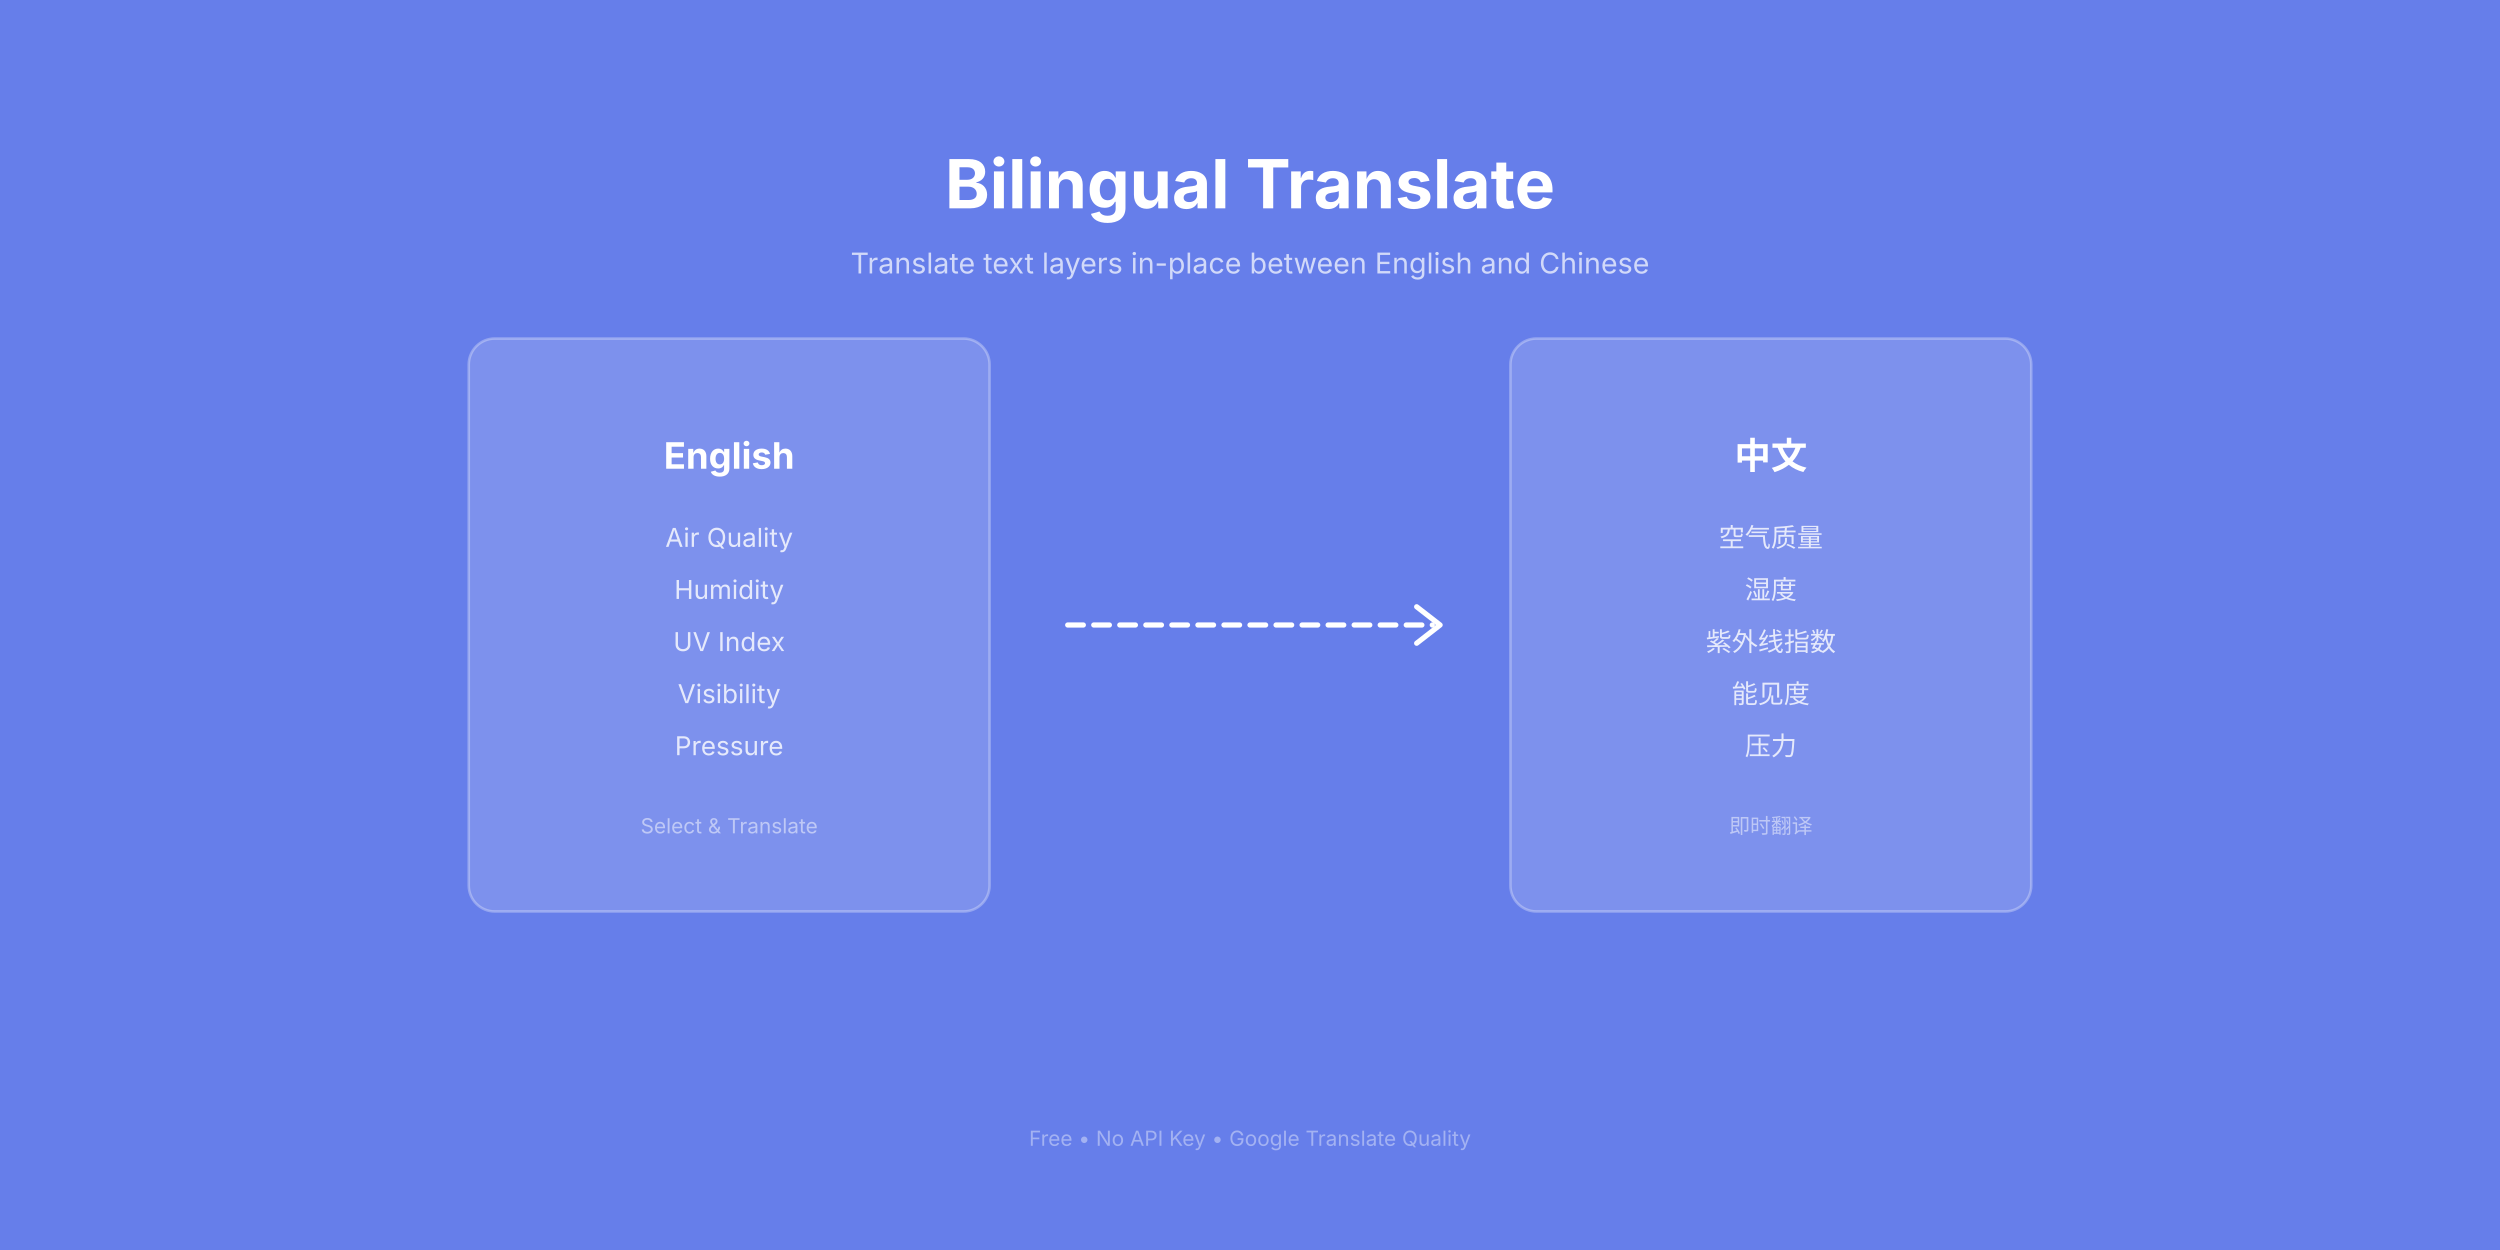
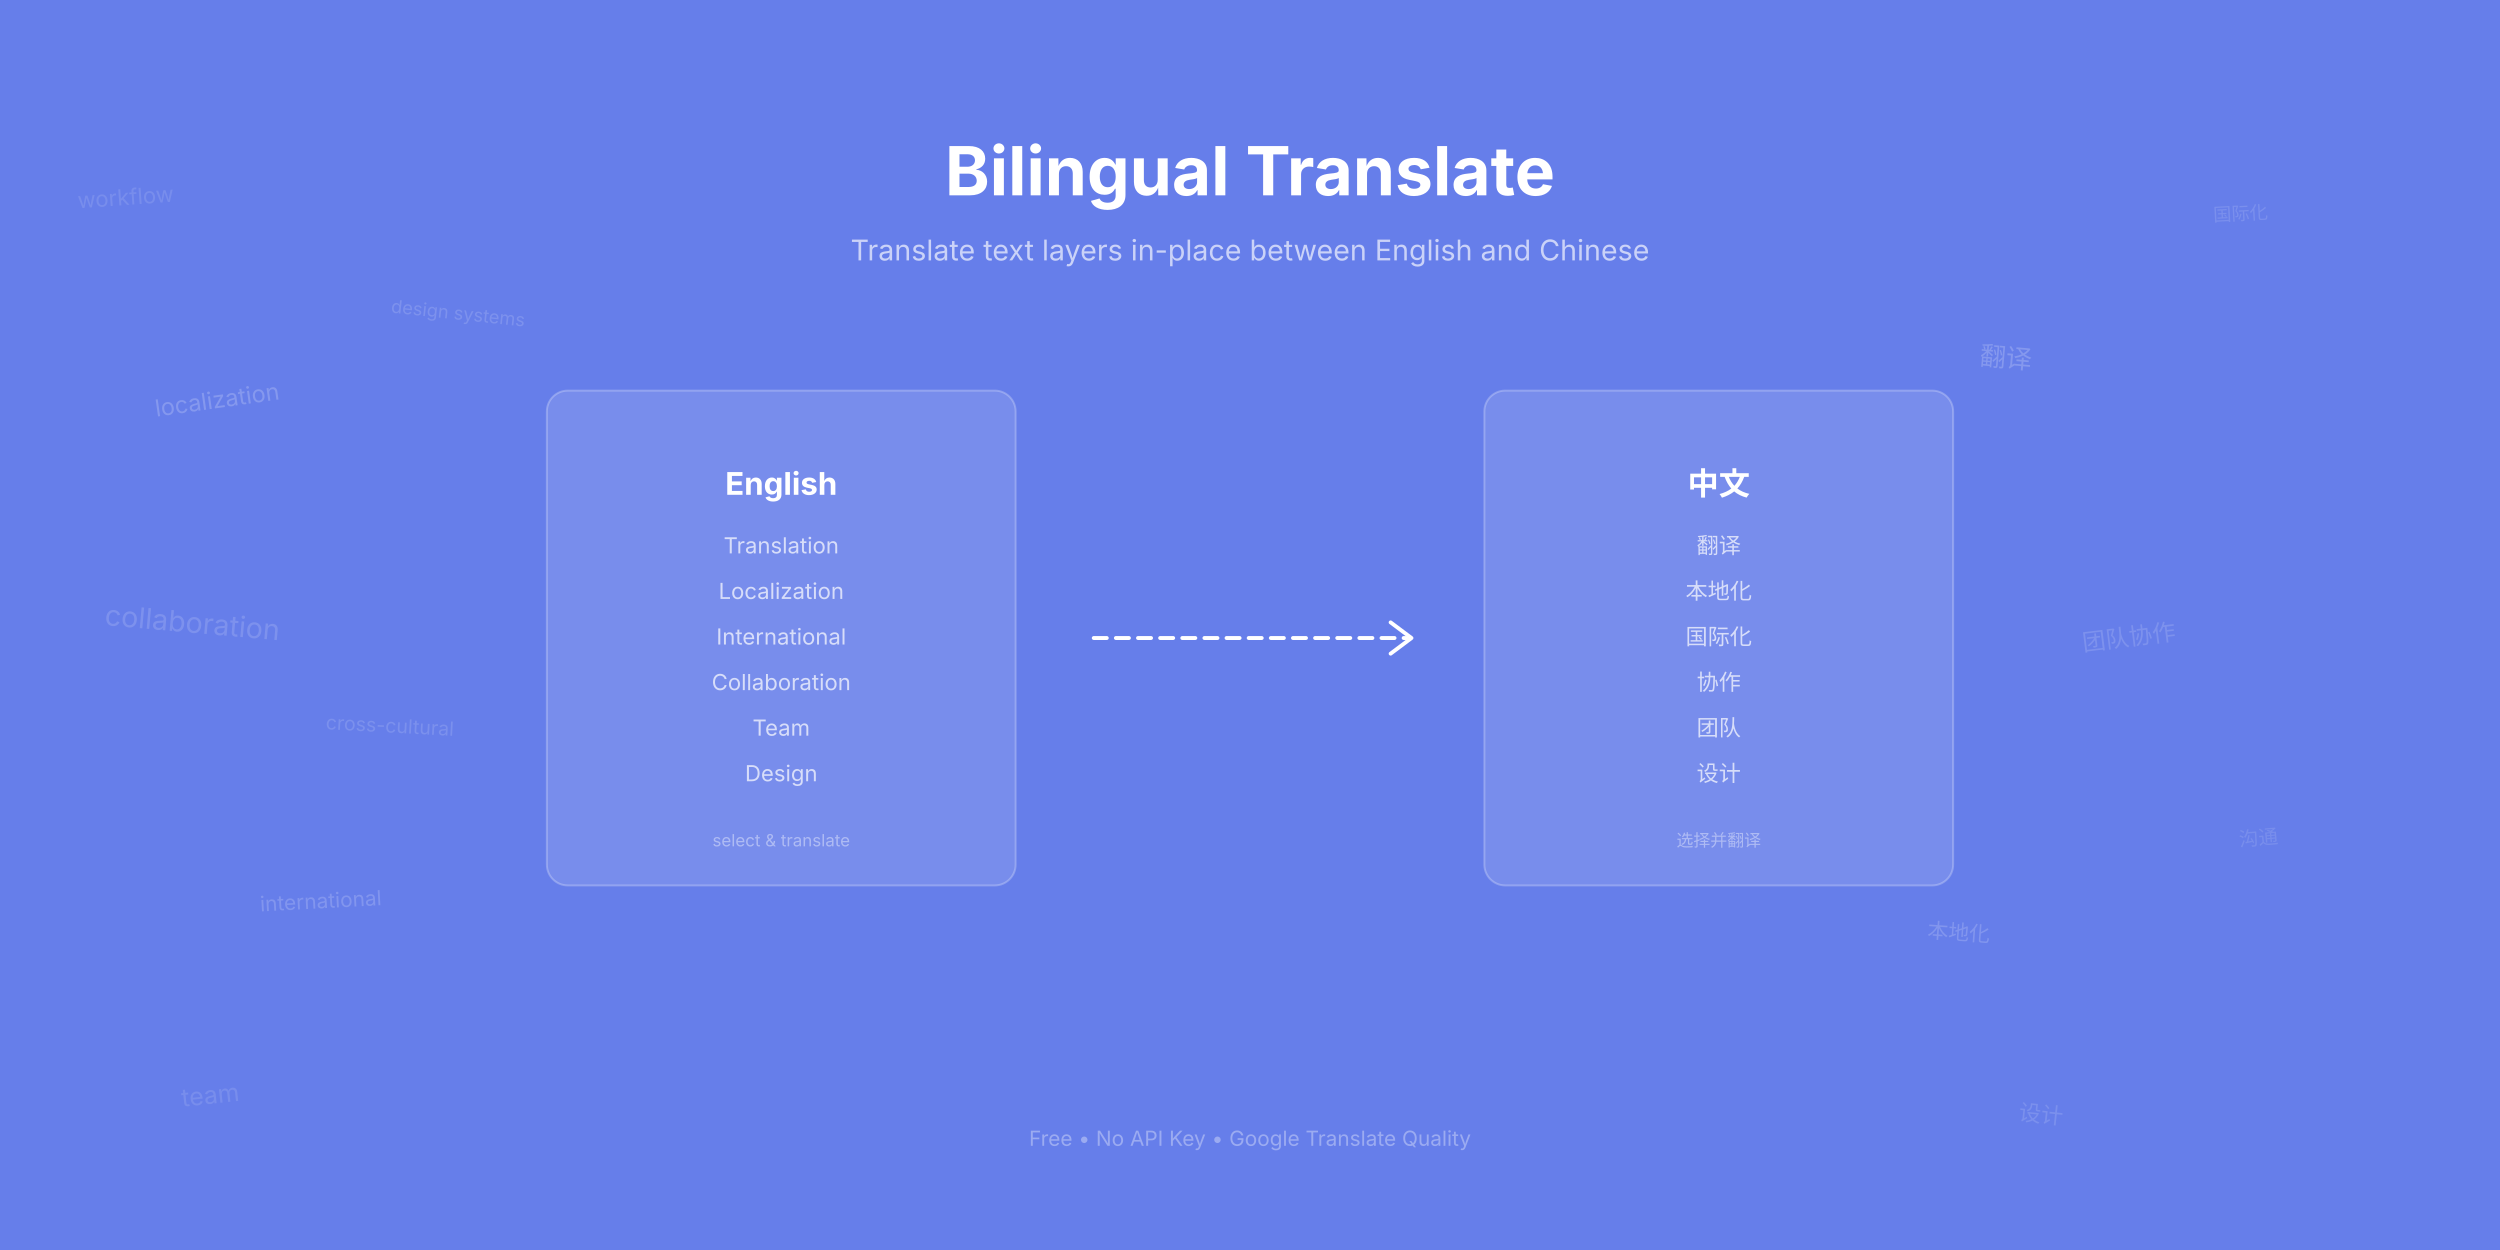
<svg xmlns="http://www.w3.org/2000/svg" width="1920" height="960" viewBox="0 0 1920 960" fill="none">
  <rect width="1920" height="960" fill="url(#bg)" />
  <defs>
    <linearGradient id="bg" x1="0" y1="0" x2="1920" y2="960">
      <stop offset="0%" stop-color="#667eea" />
      <stop offset="100%" stop-color="#764ba2" />
    </linearGradient>
  </defs>
-   <rect x="360" y="260" width="400" height="440" rx="20" fill="white" opacity="0.15" />
-   <rect x="360" y="260" width="400" height="440" rx="20" stroke="white" stroke-opacity="0.3" stroke-width="2" fill="none" />
-   <text x="560" y="360" font-family="Inter, Helvetica, Arial, sans-serif" font-size="28" font-weight="700" fill="white" text-anchor="middle">English</text>
-   <text x="560" y="420" font-family="Inter, Helvetica, Arial, sans-serif" font-size="20" fill="white" opacity="0.8" text-anchor="middle">Air Quality</text>
-   <text x="560" y="460" font-family="Inter, Helvetica, Arial, sans-serif" font-size="20" fill="white" opacity="0.8" text-anchor="middle">Humidity</text>
-   <text x="560" y="500" font-family="Inter, Helvetica, Arial, sans-serif" font-size="20" fill="white" opacity="0.8" text-anchor="middle">UV Index</text>
-   <text x="560" y="540" font-family="Inter, Helvetica, Arial, sans-serif" font-size="20" fill="white" opacity="0.8" text-anchor="middle">Visibility</text>
-   <text x="560" y="580" font-family="Inter, Helvetica, Arial, sans-serif" font-size="20" fill="white" opacity="0.8" text-anchor="middle">Pressure</text>
-   <text x="560" y="640" font-family="Inter, Helvetica, Arial, sans-serif" font-size="16" fill="white" opacity="0.5" text-anchor="middle">Select &amp; Translate</text>
-   <path d="M820 480 L1100 480" stroke="white" stroke-width="4" stroke-linecap="round" stroke-dasharray="12 8" />
-   <path d="M1088 466 L1106 480 L1088 494" stroke="white" stroke-width="4" stroke-linecap="round" stroke-linejoin="round" fill="none" />
-   <rect x="1160" y="260" width="400" height="440" rx="20" fill="white" opacity="0.15" />
-   <rect x="1160" y="260" width="400" height="440" rx="20" stroke="white" stroke-opacity="0.3" stroke-width="2" fill="none" />
-   <text x="1360" y="360" font-family="Inter, Helvetica, Arial, sans-serif" font-size="28" font-weight="700" fill="white" text-anchor="middle">中文</text>
-   <text x="1360" y="420" font-family="Inter, Helvetica, Arial, sans-serif" font-size="20" fill="white" opacity="0.8" text-anchor="middle">空气质量</text>
-   <text x="1360" y="460" font-family="Inter, Helvetica, Arial, sans-serif" font-size="20" fill="white" opacity="0.8" text-anchor="middle">湿度</text>
-   <text x="1360" y="500" font-family="Inter, Helvetica, Arial, sans-serif" font-size="20" fill="white" opacity="0.8" text-anchor="middle">紫外线指数</text>
-   <text x="1360" y="540" font-family="Inter, Helvetica, Arial, sans-serif" font-size="20" fill="white" opacity="0.8" text-anchor="middle">能见度</text>
-   <text x="1360" y="580" font-family="Inter, Helvetica, Arial, sans-serif" font-size="20" fill="white" opacity="0.8" text-anchor="middle">压力</text>
-   <text x="1360" y="640" font-family="Inter, Helvetica, Arial, sans-serif" font-size="16" fill="white" opacity="0.5" text-anchor="middle">即时翻译</text>
-   <text x="960" y="160" font-family="Inter, Helvetica, Arial, sans-serif" font-size="52" font-weight="700" fill="white" text-anchor="middle">Bilingual Translate</text>
-   <text x="960" y="210" font-family="Inter, Helvetica, Arial, sans-serif" font-size="22" fill="white" opacity="0.7" text-anchor="middle">Translate text layers in-place between English and Chinese</text>
-   <text x="960" y="880" font-family="Inter, Helvetica, Arial, sans-serif" font-size="16" fill="white" opacity="0.4" text-anchor="middle">Free • No API Key • Google Translate Quality</text>
+   <text x="120" y="320" font-family="Inter, Helvetica, Arial, sans-serif" font-size="18" fill="white" opacity="0.2" transform="rotate(-8, 120, 320)">localization</text>
+   <text x="80" y="480" font-family="Inter, Helvetica, Arial, sans-serif" font-size="22" fill="white" opacity="0.15" transform="rotate(5, 80, 480)">collaboration</text>
+   <text x="200" y="700" font-family="Inter, Helvetica, Arial, sans-serif" font-size="16" fill="white" opacity="0.18" transform="rotate(-3, 200, 700)">international</text>
+   <text x="300" y="240" font-family="Inter, Helvetica, Arial, sans-serif" font-size="14" fill="white" opacity="0.15" transform="rotate(6, 300, 240)">design systems</text>
+   <text x="60" y="160" font-family="Inter, Helvetica, Arial, sans-serif" font-size="17" fill="white" opacity="0.12" transform="rotate(-4, 60, 160)">workflow</text>
+   <text x="250" y="560" font-family="Inter, Helvetica, Arial, sans-serif" font-size="15" fill="white" opacity="0.14" transform="rotate(3, 250, 560)">cross-cultural</text>
+   <text x="140" y="850" font-family="Inter, Helvetica, Arial, sans-serif" font-size="19" fill="white" opacity="0.12" transform="rotate(-6, 140, 850)">team</text>
+   <text x="1520" y="280" font-family="Inter, Helvetica, Arial, sans-serif" font-size="20" fill="white" opacity="0.2" transform="rotate(5, 1520, 280)">翻译</text>
+   <text x="1600" y="500" font-family="Inter, Helvetica, Arial, sans-serif" font-size="18" fill="white" opacity="0.15" transform="rotate(-7, 1600, 500)">团队协作</text>
+   <text x="1480" y="720" font-family="Inter, Helvetica, Arial, sans-serif" font-size="16" fill="white" opacity="0.18" transform="rotate(4, 1480, 720)">本地化</text>
+   <text x="1700" y="170" font-family="Inter, Helvetica, Arial, sans-serif" font-size="14" fill="white" opacity="0.13" transform="rotate(-3, 1700, 170)">国际化</text>
+   <text x="1550" y="860" font-family="Inter, Helvetica, Arial, sans-serif" font-size="17" fill="white" opacity="0.14" transform="rotate(6, 1550, 860)">设计</text>
+   <text x="1720" y="650" font-family="Inter, Helvetica, Arial, sans-serif" font-size="15" fill="white" opacity="0.12" transform="rotate(-5, 1720, 650)">沟通</text>
+   <rect x="420" y="300" width="360" height="380" rx="16" fill="white" opacity="0.12" />
+   <rect x="420" y="300" width="360" height="380" rx="16" stroke="white" stroke-opacity="0.25" stroke-width="1.5" fill="none" />
+   <text x="600" y="380" font-family="Inter, Helvetica, Arial, sans-serif" font-size="24" font-weight="700" fill="white" text-anchor="middle">English</text>
+   <text x="600" y="425" font-family="Inter, Helvetica, Arial, sans-serif" font-size="17" fill="white" opacity="0.7" text-anchor="middle">Translation</text>
+   <text x="600" y="460" font-family="Inter, Helvetica, Arial, sans-serif" font-size="17" fill="white" opacity="0.7" text-anchor="middle">Localization</text>
+   <text x="600" y="495" font-family="Inter, Helvetica, Arial, sans-serif" font-size="17" fill="white" opacity="0.7" text-anchor="middle">International</text>
+   <text x="600" y="530" font-family="Inter, Helvetica, Arial, sans-serif" font-size="17" fill="white" opacity="0.7" text-anchor="middle">Collaboration</text>
+   <text x="600" y="565" font-family="Inter, Helvetica, Arial, sans-serif" font-size="17" fill="white" opacity="0.7" text-anchor="middle">Team</text>
+   <text x="600" y="600" font-family="Inter, Helvetica, Arial, sans-serif" font-size="17" fill="white" opacity="0.7" text-anchor="middle">Design</text>
+   <text x="600" y="650" font-family="Inter, Helvetica, Arial, sans-serif" font-size="13" fill="white" opacity="0.4" text-anchor="middle">select &amp; translate</text>
+   <path d="M840 490 L1080 490" stroke="white" stroke-width="3" stroke-linecap="round" stroke-dasharray="10 7" />
+   <path d="M1068 478 L1084 490 L1068 502" stroke="white" stroke-width="3" stroke-linecap="round" stroke-linejoin="round" fill="none" />
+   <rect x="1140" y="300" width="360" height="380" rx="16" fill="white" opacity="0.12" />
+   <rect x="1140" y="300" width="360" height="380" rx="16" stroke="white" stroke-opacity="0.25" stroke-width="1.5" fill="none" />
+   <text x="1320" y="380" font-family="Inter, Helvetica, Arial, sans-serif" font-size="24" font-weight="700" fill="white" text-anchor="middle">中文</text>
+   <text x="1320" y="425" font-family="Inter, Helvetica, Arial, sans-serif" font-size="17" fill="white" opacity="0.7" text-anchor="middle">翻译</text>
+   <text x="1320" y="460" font-family="Inter, Helvetica, Arial, sans-serif" font-size="17" fill="white" opacity="0.7" text-anchor="middle">本地化</text>
+   <text x="1320" y="495" font-family="Inter, Helvetica, Arial, sans-serif" font-size="17" fill="white" opacity="0.7" text-anchor="middle">国际化</text>
+   <text x="1320" y="530" font-family="Inter, Helvetica, Arial, sans-serif" font-size="17" fill="white" opacity="0.7" text-anchor="middle">协作</text>
+   <text x="1320" y="565" font-family="Inter, Helvetica, Arial, sans-serif" font-size="17" fill="white" opacity="0.7" text-anchor="middle">团队</text>
+   <text x="1320" y="600" font-family="Inter, Helvetica, Arial, sans-serif" font-size="17" fill="white" opacity="0.7" text-anchor="middle">设计</text>
+   <text x="1320" y="650" font-family="Inter, Helvetica, Arial, sans-serif" font-size="13" fill="white" opacity="0.4" text-anchor="middle">选择并翻译</text>
+   <text x="960" y="150" font-family="Inter, Helvetica, Arial, sans-serif" font-size="52" font-weight="700" fill="white" text-anchor="middle">Bilingual Translate</text>
+   <text x="960" y="200" font-family="Inter, Helvetica, Arial, sans-serif" font-size="22" fill="white" opacity="0.65" text-anchor="middle">Translate text layers in-place between English and Chinese</text>
+   <text x="960" y="880" font-family="Inter, Helvetica, Arial, sans-serif" font-size="16" fill="white" opacity="0.35" text-anchor="middle">Free • No API Key • Google Translate Quality</text>
</svg>
